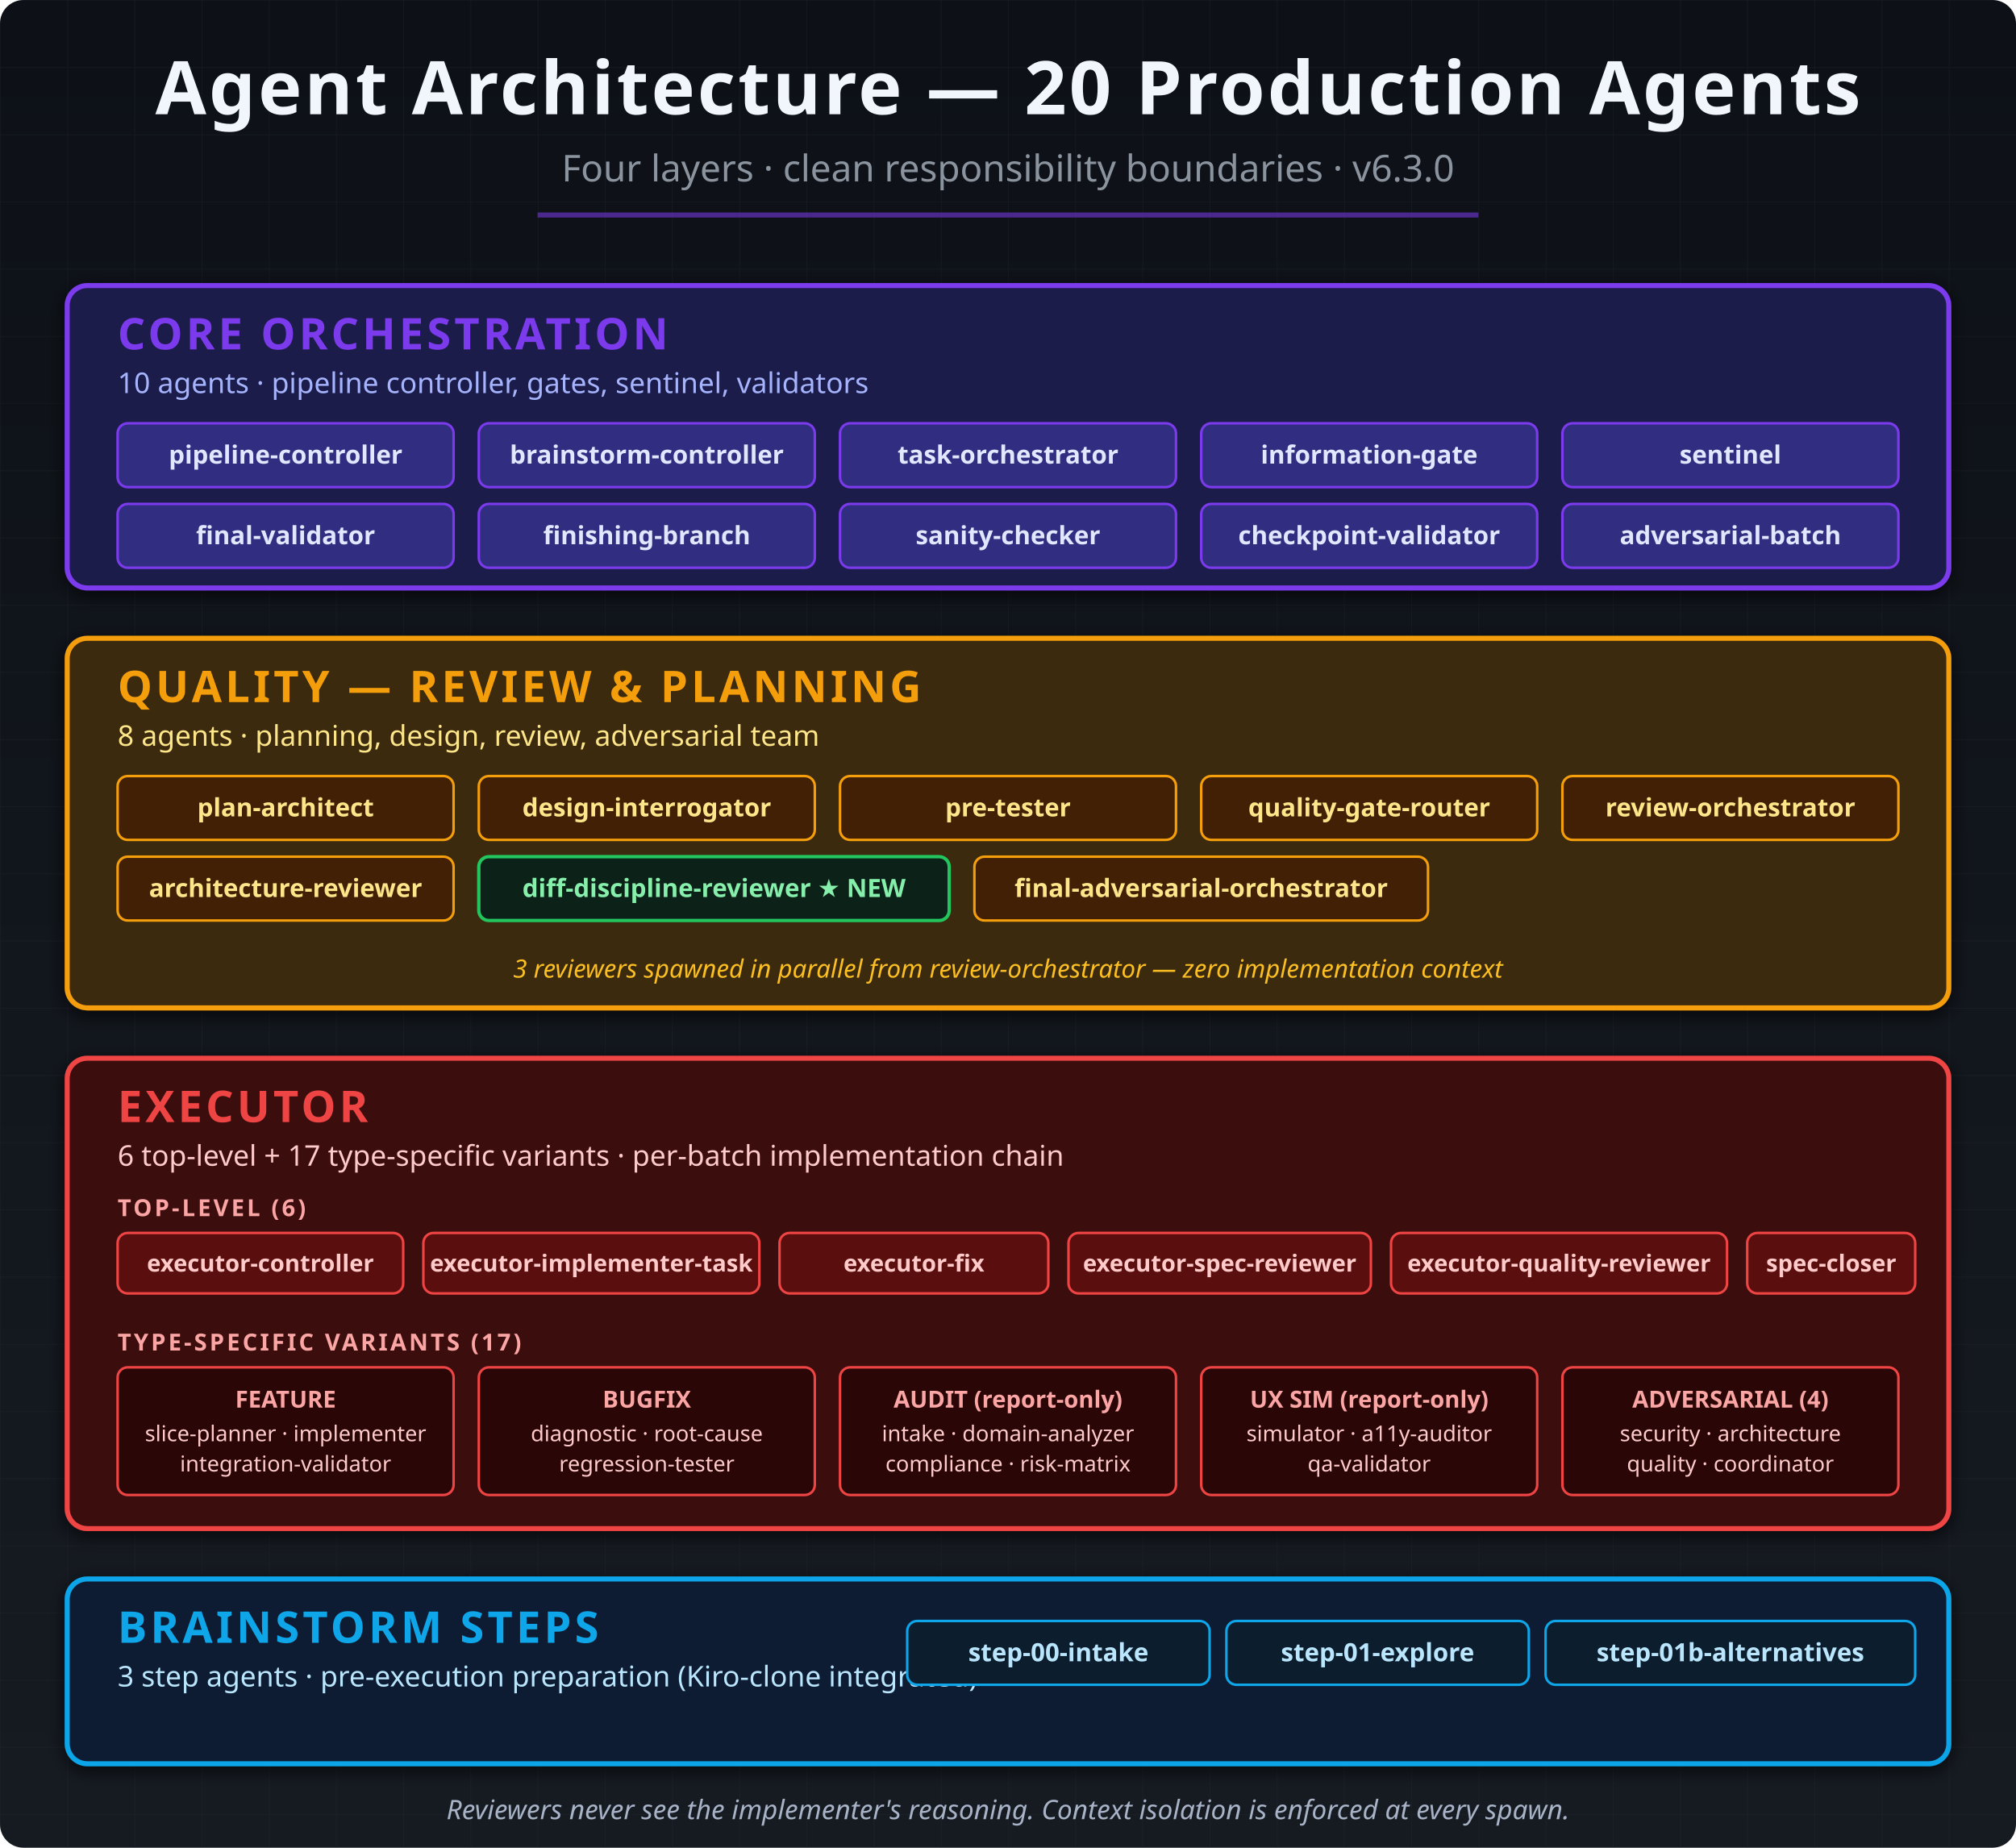
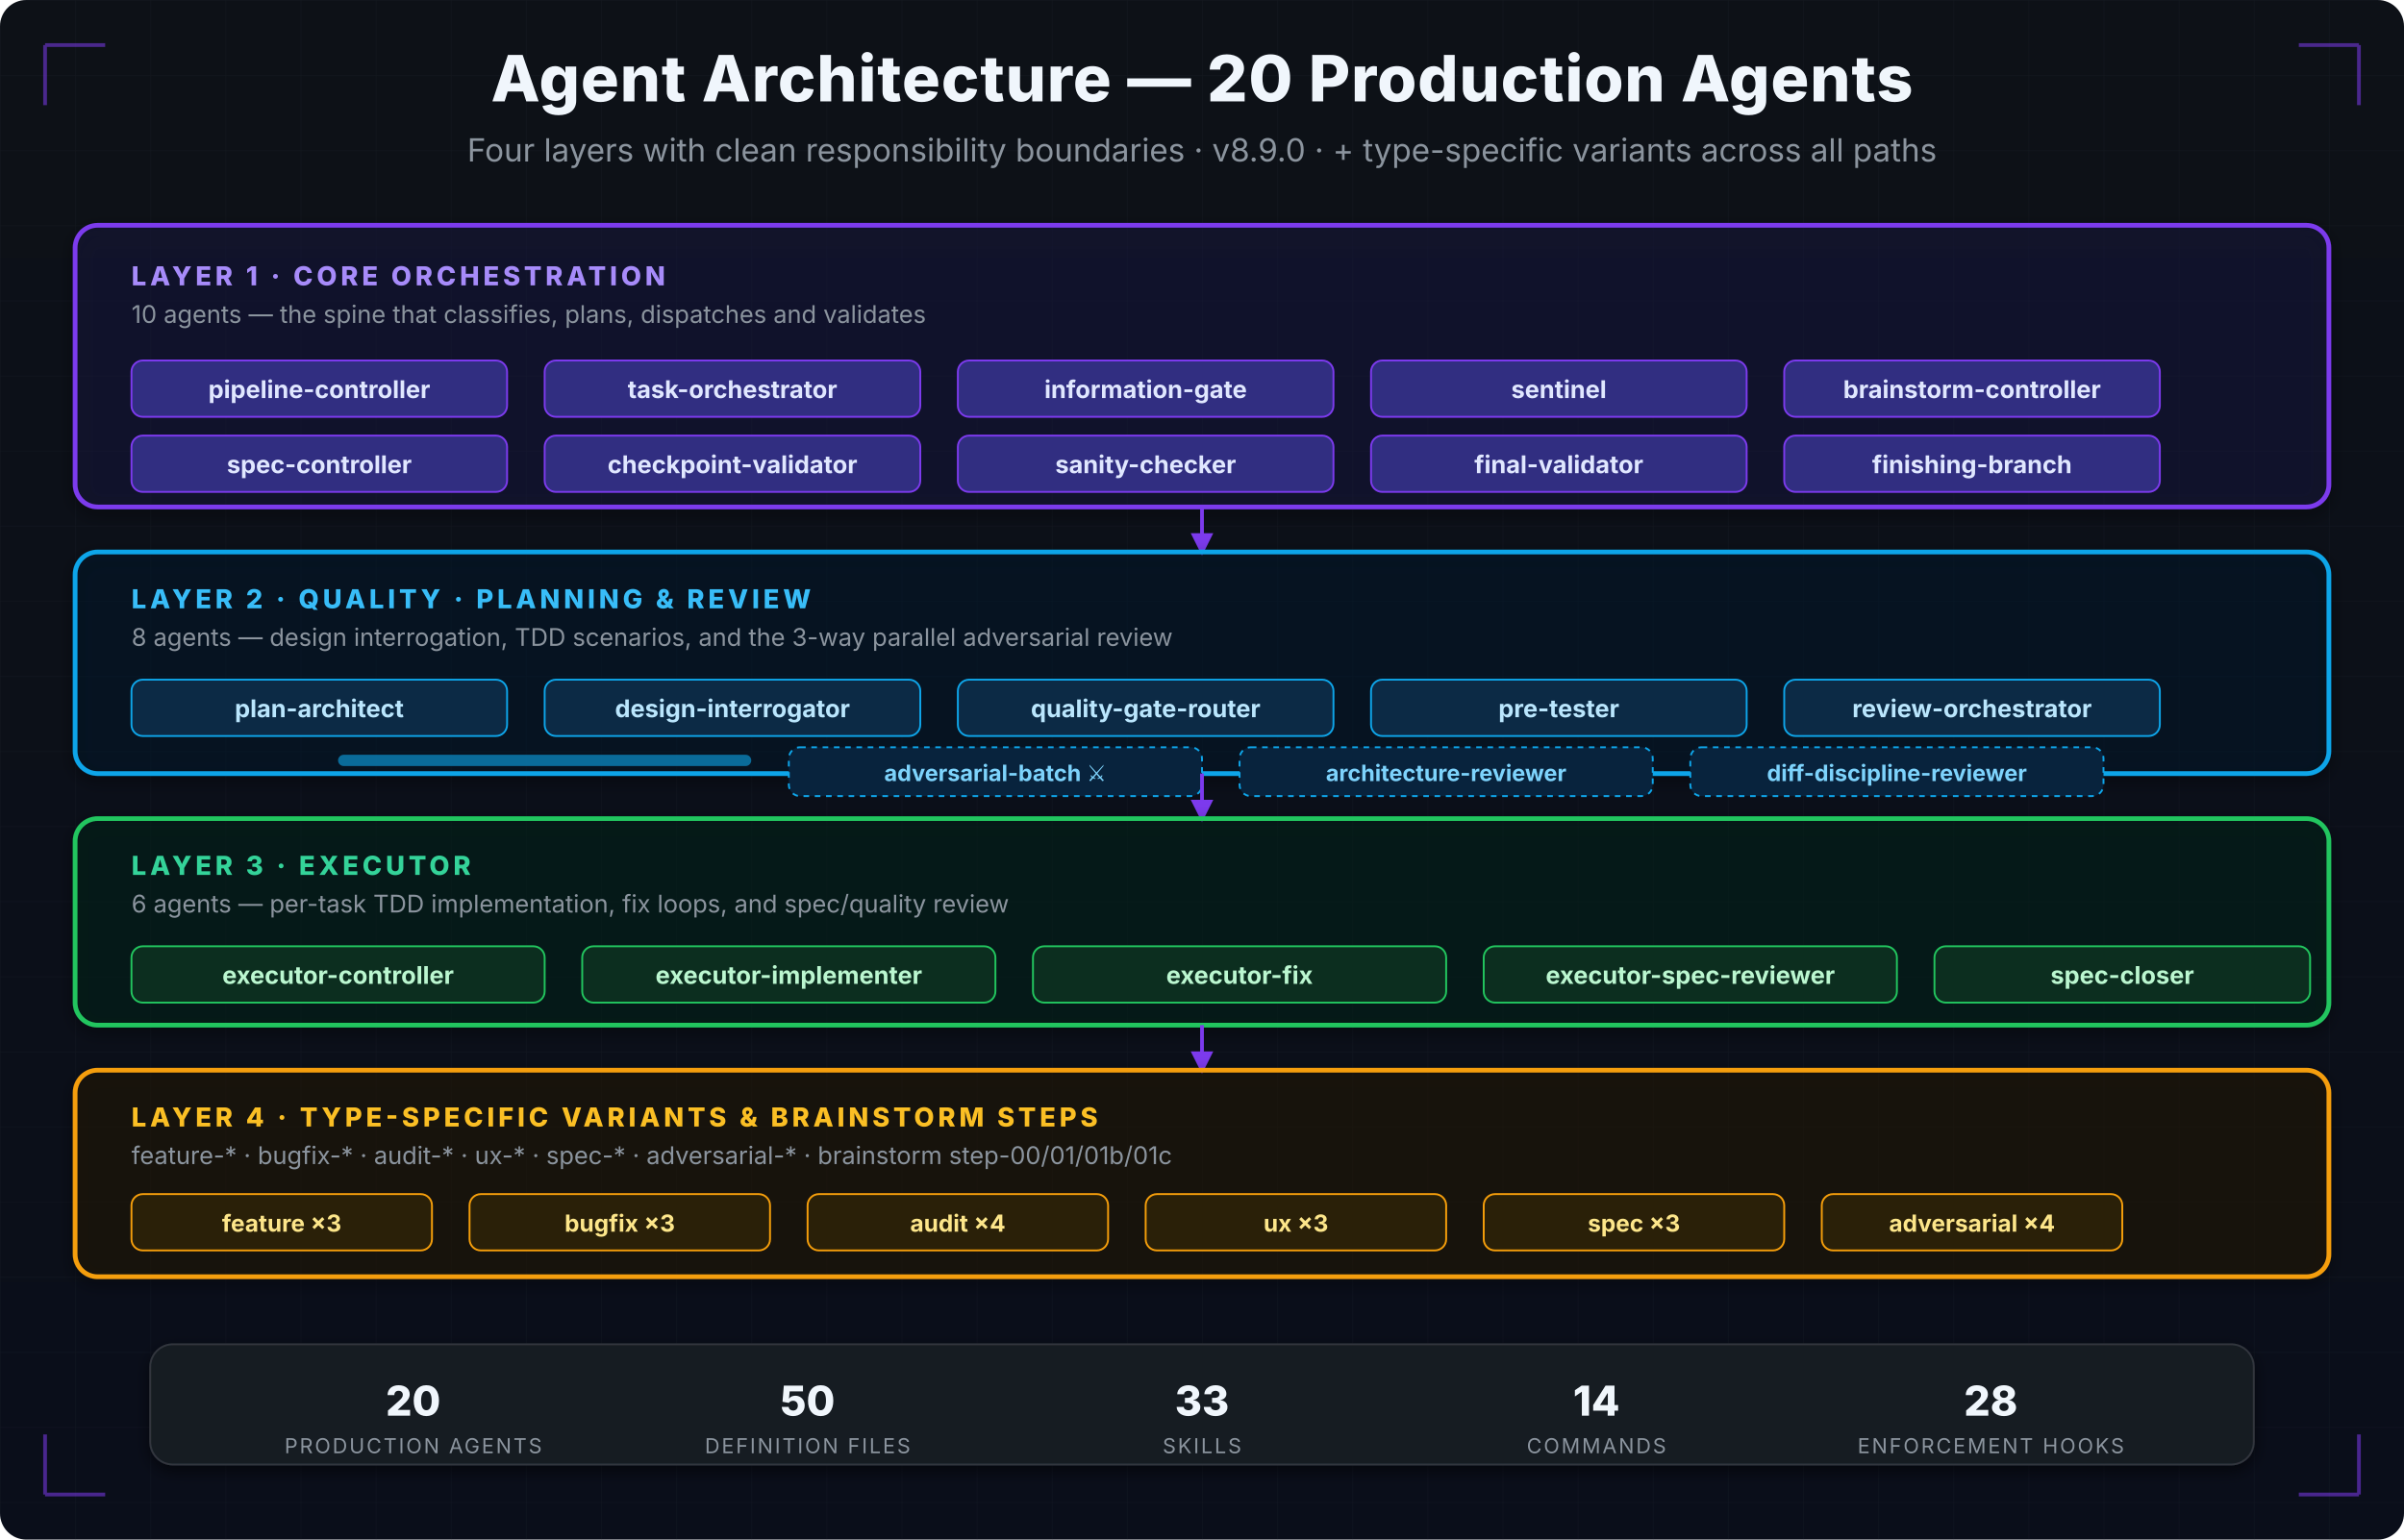
- <svg xmlns="http://www.w3.org/2000/svg" viewBox="0 0 1200 1100" width="100%">
+ <svg xmlns="http://www.w3.org/2000/svg" viewBox="0 0 1280 820" width="100%" font-family="'Segoe UI', Inter, system-ui, sans-serif">
  <defs>
-     <linearGradient id="archBg" x1="0" y1="0" x2="0" y2="1">
+     <linearGradient id="bg" x1="0" y1="0" x2="0" y2="1">
      <stop offset="0%" stop-color="#0d1117" />
-       <stop offset="100%" stop-color="#161b22" />
+       <stop offset="100%" stop-color="#0a0e1a" />
    </linearGradient>
-     <pattern id="archGrid" width="40" height="40" patternUnits="userSpaceOnUse">
-       <path d="M 40 0 L 0 0 0 40" fill="none" stroke="#30363d" stroke-width="0.6" opacity="0.3" />
+     <pattern id="grid" width="40" height="40" patternUnits="userSpaceOnUse">
+       <path d="M 40 0 L 0 0 0 40" fill="none" stroke="#30363d" stroke-width="0.5" opacity="0.22" />
    </pattern>
-     <filter id="archShadow" x="-20%" y="-20%" width="140%" height="140%">
-       <feDropShadow dx="0" dy="3" stdDeviation="5" flood-color="#000" flood-opacity="0.7" />
+     <filter id="soft" x="-20%" y="-20%" width="140%" height="140%">
+       <feDropShadow dx="0" dy="3" stdDeviation="4" flood-color="#000" flood-opacity="0.55" />
    </filter>
-     <filter id="archGlow" x="-50%" y="-50%" width="200%" height="200%">
-       <feGaussianBlur stdDeviation="3" result="blur" />
+     <filter id="glow" x="-50%" y="-50%" width="200%" height="200%">
+       <feGaussianBlur stdDeviation="2.5" result="b" />
      <feMerge>
-         <feMergeNode in="blur" />
+         <feMergeNode in="b" />
        <feMergeNode in="SourceGraphic" />
      </feMerge>
    </filter>
  </defs>
-   <rect width="1200" height="1100" fill="url(#archBg)" rx="14" />
-   <rect width="1200" height="1100" fill="url(#archGrid)" rx="14" />
-   <text x="600" y="68" text-anchor="middle" fill="#f0f6fc" font-size="44" font-weight="800" letter-spacing="1.5" font-family="'Segoe UI',system-ui,sans-serif">Agent Architecture — 20 Production Agents</text>
-   <text x="600" y="108" text-anchor="middle" fill="#8b949e" font-size="22" font-family="'Segoe UI',system-ui,sans-serif">Four layers · clean responsibility boundaries · v6.3.0</text>
-   <line x1="320" y1="128" x2="880" y2="128" stroke="#7C3AED" stroke-width="3" opacity="0.55">
-     <animate attributeName="opacity" values="0.55;1;0.55" dur="3s" repeatCount="indefinite" />
-   </line>
-   <g>
-     <rect x="40" y="170" width="1120" height="180" rx="12" fill="#1e1b4b" stroke="#7C3AED" stroke-width="3" filter="url(#archShadow)">
-       <animate attributeName="stroke-width" values="3;4.5;3" dur="4s" repeatCount="indefinite" />
-     </rect>
-     <text x="70" y="208" fill="#7C3AED" font-size="26" font-weight="800" letter-spacing="2" font-family="'Segoe UI',system-ui,sans-serif">CORE ORCHESTRATION</text>
-     <text x="70" y="234" fill="#a5b4fc" font-size="17" font-family="'Segoe UI',system-ui,sans-serif">10 agents · pipeline controller, gates, sentinel, validators</text>
-     <rect x="70" y="252" width="200" height="38" rx="6" fill="#312e81" stroke="#7C3AED" stroke-width="1.5" />
-     <text x="170" y="276" text-anchor="middle" fill="#e0e7ff" font-size="15" font-weight="700" font-family="'Segoe UI',system-ui,sans-serif">pipeline-controller</text>
-     <rect x="285" y="252" width="200" height="38" rx="6" fill="#312e81" stroke="#7C3AED" stroke-width="1.5" />
-     <text x="385" y="276" text-anchor="middle" fill="#e0e7ff" font-size="15" font-weight="700" font-family="'Segoe UI',system-ui,sans-serif">brainstorm-controller</text>
-     <rect x="500" y="252" width="200" height="38" rx="6" fill="#312e81" stroke="#7C3AED" stroke-width="1.5" />
-     <text x="600" y="276" text-anchor="middle" fill="#e0e7ff" font-size="15" font-weight="700" font-family="'Segoe UI',system-ui,sans-serif">task-orchestrator</text>
-     <rect x="715" y="252" width="200" height="38" rx="6" fill="#312e81" stroke="#7C3AED" stroke-width="1.5" />
-     <text x="815" y="276" text-anchor="middle" fill="#e0e7ff" font-size="15" font-weight="700" font-family="'Segoe UI',system-ui,sans-serif">information-gate</text>
-     <rect x="930" y="252" width="200" height="38" rx="6" fill="#312e81" stroke="#7C3AED" stroke-width="1.5" />
-     <text x="1030" y="276" text-anchor="middle" fill="#e0e7ff" font-size="15" font-weight="700" font-family="'Segoe UI',system-ui,sans-serif">sentinel</text>
-     <rect x="70" y="300" width="200" height="38" rx="6" fill="#312e81" stroke="#7C3AED" stroke-width="1.5" />
-     <text x="170" y="324" text-anchor="middle" fill="#e0e7ff" font-size="15" font-weight="700" font-family="'Segoe UI',system-ui,sans-serif">final-validator</text>
-     <rect x="285" y="300" width="200" height="38" rx="6" fill="#312e81" stroke="#7C3AED" stroke-width="1.5" />
-     <text x="385" y="324" text-anchor="middle" fill="#e0e7ff" font-size="15" font-weight="700" font-family="'Segoe UI',system-ui,sans-serif">finishing-branch</text>
-     <rect x="500" y="300" width="200" height="38" rx="6" fill="#312e81" stroke="#7C3AED" stroke-width="1.5" />
-     <text x="600" y="324" text-anchor="middle" fill="#e0e7ff" font-size="15" font-weight="700" font-family="'Segoe UI',system-ui,sans-serif">sanity-checker</text>
-     <rect x="715" y="300" width="200" height="38" rx="6" fill="#312e81" stroke="#7C3AED" stroke-width="1.5" />
-     <text x="815" y="324" text-anchor="middle" fill="#e0e7ff" font-size="15" font-weight="700" font-family="'Segoe UI',system-ui,sans-serif">checkpoint-validator</text>
-     <rect x="930" y="300" width="200" height="38" rx="6" fill="#312e81" stroke="#7C3AED" stroke-width="1.5" />
-     <text x="1030" y="324" text-anchor="middle" fill="#e0e7ff" font-size="15" font-weight="700" font-family="'Segoe UI',system-ui,sans-serif">adversarial-batch</text>
-   </g>
-   <g>
-     <rect x="40" y="380" width="1120" height="220" rx="12" fill="#3a2a0e" stroke="#F59E0B" stroke-width="3" filter="url(#archShadow)">
-       <animate attributeName="stroke-width" values="3;4.5;3" dur="4s" begin="1s" repeatCount="indefinite" />
-     </rect>
-     <text x="70" y="418" fill="#F59E0B" font-size="26" font-weight="800" letter-spacing="2" font-family="'Segoe UI',system-ui,sans-serif">QUALITY — REVIEW &amp; PLANNING</text>
-     <text x="70" y="444" fill="#fde68a" font-size="17" font-family="'Segoe UI',system-ui,sans-serif">8 agents · planning, design, review, adversarial team</text>
-     <rect x="70" y="462" width="200" height="38" rx="6" fill="#422006" stroke="#F59E0B" stroke-width="1.5" />
-     <text x="170" y="486" text-anchor="middle" fill="#fde68a" font-size="15" font-weight="700" font-family="'Segoe UI',system-ui,sans-serif">plan-architect</text>
-     <rect x="285" y="462" width="200" height="38" rx="6" fill="#422006" stroke="#F59E0B" stroke-width="1.5" />
-     <text x="385" y="486" text-anchor="middle" fill="#fde68a" font-size="15" font-weight="700" font-family="'Segoe UI',system-ui,sans-serif">design-interrogator</text>
-     <rect x="500" y="462" width="200" height="38" rx="6" fill="#422006" stroke="#F59E0B" stroke-width="1.5" />
-     <text x="600" y="486" text-anchor="middle" fill="#fde68a" font-size="15" font-weight="700" font-family="'Segoe UI',system-ui,sans-serif">pre-tester</text>
-     <rect x="715" y="462" width="200" height="38" rx="6" fill="#422006" stroke="#F59E0B" stroke-width="1.5" />
-     <text x="815" y="486" text-anchor="middle" fill="#fde68a" font-size="15" font-weight="700" font-family="'Segoe UI',system-ui,sans-serif">quality-gate-router</text>
-     <rect x="930" y="462" width="200" height="38" rx="6" fill="#422006" stroke="#F59E0B" stroke-width="1.5" />
-     <text x="1030" y="486" text-anchor="middle" fill="#fde68a" font-size="15" font-weight="700" font-family="'Segoe UI',system-ui,sans-serif">review-orchestrator</text>
-     <rect x="70" y="510" width="200" height="38" rx="6" fill="#422006" stroke="#F59E0B" stroke-width="1.5" />
-     <text x="170" y="534" text-anchor="middle" fill="#fde68a" font-size="15" font-weight="700" font-family="'Segoe UI',system-ui,sans-serif">architecture-reviewer</text>
-     <rect x="285" y="510" width="280" height="38" rx="6" fill="#0c2117" stroke="#22C55E" stroke-width="2">
-       <animate attributeName="stroke-width" values="2;3.5;2" dur="3s" repeatCount="indefinite" />
-     </rect>
-     <text x="425" y="534" text-anchor="middle" fill="#86EFAC" font-size="15" font-weight="700" font-family="'Segoe UI',system-ui,sans-serif">diff-discipline-reviewer ★ NEW</text>
-     <rect x="580" y="510" width="270" height="38" rx="6" fill="#422006" stroke="#F59E0B" stroke-width="1.5" />
-     <text x="715" y="534" text-anchor="middle" fill="#fde68a" font-size="15" font-weight="700" font-family="'Segoe UI',system-ui,sans-serif">final-adversarial-orchestrator</text>
-     <text x="600" y="582" text-anchor="middle" fill="#fbbf24" font-size="15" font-style="italic" font-family="'Segoe UI',system-ui,sans-serif">3 reviewers spawned in parallel from review-orchestrator — zero implementation context</text>
-   </g>
-   <g>
-     <rect x="40" y="630" width="1120" height="280" rx="12" fill="#3b0a0a" stroke="#EF4444" stroke-width="3" filter="url(#archShadow)">
-       <animate attributeName="stroke-width" values="3;4.5;3" dur="4s" begin="2s" repeatCount="indefinite" />
-     </rect>
-     <text x="70" y="668" fill="#EF4444" font-size="26" font-weight="800" letter-spacing="2" font-family="'Segoe UI',system-ui,sans-serif">EXECUTOR</text>
-     <text x="70" y="694" fill="#fecaca" font-size="17" font-family="'Segoe UI',system-ui,sans-serif">6 top-level + 17 type-specific variants · per-batch implementation chain</text>
-     <text x="70" y="724" fill="#FCA5A5" font-size="14" font-weight="700" letter-spacing="1.5" font-family="'Segoe UI',system-ui,sans-serif">TOP-LEVEL (6)</text>
-     <rect x="70" y="734" width="170" height="36" rx="6" fill="#5b0e0e" stroke="#EF4444" stroke-width="1.5" />
-     <text x="155" y="757" text-anchor="middle" fill="#fecaca" font-size="14" font-weight="700" font-family="'Segoe UI',system-ui,sans-serif">executor-controller</text>
-     <rect x="252" y="734" width="200" height="36" rx="6" fill="#5b0e0e" stroke="#EF4444" stroke-width="1.5" />
-     <text x="352" y="757" text-anchor="middle" fill="#fecaca" font-size="14" font-weight="700" font-family="'Segoe UI',system-ui,sans-serif">executor-implementer-task</text>
-     <rect x="464" y="734" width="160" height="36" rx="6" fill="#5b0e0e" stroke="#EF4444" stroke-width="1.5" />
-     <text x="544" y="757" text-anchor="middle" fill="#fecaca" font-size="14" font-weight="700" font-family="'Segoe UI',system-ui,sans-serif">executor-fix</text>
-     <rect x="636" y="734" width="180" height="36" rx="6" fill="#5b0e0e" stroke="#EF4444" stroke-width="1.5" />
-     <text x="726" y="757" text-anchor="middle" fill="#fecaca" font-size="14" font-weight="700" font-family="'Segoe UI',system-ui,sans-serif">executor-spec-reviewer</text>
-     <rect x="828" y="734" width="200" height="36" rx="6" fill="#5b0e0e" stroke="#EF4444" stroke-width="1.5" />
-     <text x="928" y="757" text-anchor="middle" fill="#fecaca" font-size="14" font-weight="700" font-family="'Segoe UI',system-ui,sans-serif">executor-quality-reviewer</text>
-     <rect x="1040" y="734" width="100" height="36" rx="6" fill="#5b0e0e" stroke="#EF4444" stroke-width="1.5" />
-     <text x="1090" y="757" text-anchor="middle" fill="#fecaca" font-size="14" font-weight="700" font-family="'Segoe UI',system-ui,sans-serif">spec-closer</text>
-     <text x="70" y="804" fill="#FCA5A5" font-size="14" font-weight="700" letter-spacing="1.5" font-family="'Segoe UI',system-ui,sans-serif">TYPE-SPECIFIC VARIANTS (17)</text>
-     <rect x="70" y="814" width="200" height="76" rx="6" fill="#2a0606" stroke="#EF4444" stroke-width="1.5" />
-     <text x="170" y="838" text-anchor="middle" fill="#FCA5A5" font-size="14" font-weight="800" font-family="'Segoe UI',system-ui,sans-serif">FEATURE</text>
-     <text x="170" y="858" text-anchor="middle" fill="#fecaca" font-size="13" font-family="'Segoe UI',system-ui,sans-serif">slice-planner · implementer</text>
-     <text x="170" y="876" text-anchor="middle" fill="#fecaca" font-size="13" font-family="'Segoe UI',system-ui,sans-serif">integration-validator</text>
-     <rect x="285" y="814" width="200" height="76" rx="6" fill="#2a0606" stroke="#EF4444" stroke-width="1.5" />
-     <text x="385" y="838" text-anchor="middle" fill="#FCA5A5" font-size="14" font-weight="800" font-family="'Segoe UI',system-ui,sans-serif">BUGFIX</text>
-     <text x="385" y="858" text-anchor="middle" fill="#fecaca" font-size="13" font-family="'Segoe UI',system-ui,sans-serif">diagnostic · root-cause</text>
-     <text x="385" y="876" text-anchor="middle" fill="#fecaca" font-size="13" font-family="'Segoe UI',system-ui,sans-serif">regression-tester</text>
-     <rect x="500" y="814" width="200" height="76" rx="6" fill="#2a0606" stroke="#EF4444" stroke-width="1.5" />
-     <text x="600" y="838" text-anchor="middle" fill="#FCA5A5" font-size="14" font-weight="800" font-family="'Segoe UI',system-ui,sans-serif">AUDIT (report-only)</text>
-     <text x="600" y="858" text-anchor="middle" fill="#fecaca" font-size="13" font-family="'Segoe UI',system-ui,sans-serif">intake · domain-analyzer</text>
-     <text x="600" y="876" text-anchor="middle" fill="#fecaca" font-size="13" font-family="'Segoe UI',system-ui,sans-serif">compliance · risk-matrix</text>
-     <rect x="715" y="814" width="200" height="76" rx="6" fill="#2a0606" stroke="#EF4444" stroke-width="1.5" />
-     <text x="815" y="838" text-anchor="middle" fill="#FCA5A5" font-size="14" font-weight="800" font-family="'Segoe UI',system-ui,sans-serif">UX SIM (report-only)</text>
-     <text x="815" y="858" text-anchor="middle" fill="#fecaca" font-size="13" font-family="'Segoe UI',system-ui,sans-serif">simulator · a11y-auditor</text>
-     <text x="815" y="876" text-anchor="middle" fill="#fecaca" font-size="13" font-family="'Segoe UI',system-ui,sans-serif">qa-validator</text>
-     <rect x="930" y="814" width="200" height="76" rx="6" fill="#2a0606" stroke="#EF4444" stroke-width="1.5" />
-     <text x="1030" y="838" text-anchor="middle" fill="#FCA5A5" font-size="14" font-weight="800" font-family="'Segoe UI',system-ui,sans-serif">ADVERSARIAL (4)</text>
-     <text x="1030" y="858" text-anchor="middle" fill="#fecaca" font-size="13" font-family="'Segoe UI',system-ui,sans-serif">security · architecture</text>
-     <text x="1030" y="876" text-anchor="middle" fill="#fecaca" font-size="13" font-family="'Segoe UI',system-ui,sans-serif">quality · coordinator</text>
-   </g>
-   <g>
-     <rect x="40" y="940" width="1120" height="110" rx="12" fill="#0e1f33" stroke="#0EA5E9" stroke-width="3" filter="url(#archShadow)">
-       <animate attributeName="stroke-width" values="3;4.5;3" dur="4s" begin="3s" repeatCount="indefinite" />
-     </rect>
-     <text x="70" y="978" fill="#0EA5E9" font-size="26" font-weight="800" letter-spacing="2" font-family="'Segoe UI',system-ui,sans-serif">BRAINSTORM STEPS</text>
-     <text x="70" y="1004" fill="#bae6fd" font-size="17" font-family="'Segoe UI',system-ui,sans-serif">3 step agents · pre-execution preparation (Kiro-clone integrated)</text>
-     <rect x="540" y="965" width="180" height="38" rx="6" fill="#0c1e2e" stroke="#0EA5E9" stroke-width="1.5" />
-     <text x="630" y="989" text-anchor="middle" fill="#bae6fd" font-size="15" font-weight="700" font-family="'Segoe UI',system-ui,sans-serif">step-00-intake</text>
-     <rect x="730" y="965" width="180" height="38" rx="6" fill="#0c1e2e" stroke="#0EA5E9" stroke-width="1.5" />
-     <text x="820" y="989" text-anchor="middle" fill="#bae6fd" font-size="15" font-weight="700" font-family="'Segoe UI',system-ui,sans-serif">step-01-explore</text>
-     <rect x="920" y="965" width="220" height="38" rx="6" fill="#0c1e2e" stroke="#0EA5E9" stroke-width="1.5" />
-     <text x="1030" y="989" text-anchor="middle" fill="#bae6fd" font-size="15" font-weight="700" font-family="'Segoe UI',system-ui,sans-serif">step-01b-alternatives</text>
-   </g>
-   <text x="600" y="1083" text-anchor="middle" fill="#a8b3c7" font-size="16" font-style="italic" font-family="'Segoe UI',system-ui,sans-serif">Reviewers never see the implementer's reasoning. Context isolation is enforced at every spawn.</text>
+   <rect width="1280" height="820" fill="url(#bg)" rx="14" />
+   <rect width="1280" height="820" fill="url(#grid)" rx="14" />
+   <text x="640" y="54" text-anchor="middle" fill="#F0F6FC" font-size="34" font-weight="800" letter-spacing="0.5">Agent Architecture — 20 Production Agents</text>
+   <text x="640" y="86" text-anchor="middle" fill="#8B949E" font-size="17">Four layers with clean responsibility boundaries · v8.9.0 · + type-specific variants across all paths</text>
+   <g>
+     <rect x="40" y="120" width="1200" height="150" rx="12" fill="#1e1b4b" fill-opacity="0.35" stroke="#7C3AED" stroke-width="2.5" filter="url(#soft)" />
+     <text x="70" y="152" fill="#A78BFA" font-size="14" font-weight="800" letter-spacing="2">LAYER 1 · CORE ORCHESTRATION</text>
+     <text x="70" y="172" fill="#8B949E" font-size="13">10 agents — the spine that classifies, plans, dispatches and validates</text>
+     <g font-size="13" font-weight="700">
+       <g transform="translate(70,192)">
+         <rect width="200" height="30" rx="6" fill="#312e81" stroke="#7C3AED" stroke-width="1" />
+         <text x="100" y="20" text-anchor="middle" fill="#e0e7ff">pipeline-controller</text>
+       </g>
+       <g transform="translate(290,192)">
+         <rect width="200" height="30" rx="6" fill="#312e81" stroke="#7C3AED" stroke-width="1" />
+         <text x="100" y="20" text-anchor="middle" fill="#e0e7ff">task-orchestrator</text>
+       </g>
+       <g transform="translate(510,192)">
+         <rect width="200" height="30" rx="6" fill="#312e81" stroke="#7C3AED" stroke-width="1" />
+         <text x="100" y="20" text-anchor="middle" fill="#e0e7ff">information-gate</text>
+       </g>
+       <g transform="translate(730,192)">
+         <rect width="200" height="30" rx="6" fill="#312e81" stroke="#7C3AED" stroke-width="1" />
+         <text x="100" y="20" text-anchor="middle" fill="#e0e7ff">sentinel</text>
+       </g>
+       <g transform="translate(950,192)">
+         <rect width="200" height="30" rx="6" fill="#312e81" stroke="#7C3AED" stroke-width="1" />
+         <text x="100" y="20" text-anchor="middle" fill="#e0e7ff">brainstorm-controller</text>
+       </g>
+       <g transform="translate(70,232)">
+         <rect width="200" height="30" rx="6" fill="#312e81" stroke="#7C3AED" stroke-width="1" />
+         <text x="100" y="20" text-anchor="middle" fill="#e0e7ff">spec-controller</text>
+       </g>
+       <g transform="translate(290,232)">
+         <rect width="200" height="30" rx="6" fill="#312e81" stroke="#7C3AED" stroke-width="1" />
+         <text x="100" y="20" text-anchor="middle" fill="#e0e7ff">checkpoint-validator</text>
+       </g>
+       <g transform="translate(510,232)">
+         <rect width="200" height="30" rx="6" fill="#312e81" stroke="#7C3AED" stroke-width="1" />
+         <text x="100" y="20" text-anchor="middle" fill="#e0e7ff">sanity-checker</text>
+       </g>
+       <g transform="translate(730,232)">
+         <rect width="200" height="30" rx="6" fill="#312e81" stroke="#7C3AED" stroke-width="1" />
+         <text x="100" y="20" text-anchor="middle" fill="#e0e7ff">final-validator</text>
+       </g>
+       <g transform="translate(950,232)">
+         <rect width="200" height="30" rx="6" fill="#312e81" stroke="#7C3AED" stroke-width="1" />
+         <text x="100" y="20" text-anchor="middle" fill="#e0e7ff">finishing-branch</text>
+       </g>
+     </g>
+   </g>
+   <path d="M 640 270 L 640 290" stroke="#7C3AED" stroke-width="2" marker-end="url(#a1)" />
+   <defs>
+     <marker id="a1" viewBox="0 0 10 10" refX="5" refY="5" markerWidth="6" markerHeight="6" orient="auto">
+       <path d="M 0 0 L 10 5 L 0 10 z" fill="#7C3AED" />
+     </marker>
+   </defs>
+   <g>
+     <rect x="40" y="294" width="1200" height="118" rx="12" fill="#0c1a2e" fill-opacity="0.4" stroke="#0EA5E9" stroke-width="2.5" filter="url(#soft)" />
+     <text x="70" y="324" fill="#38BDF8" font-size="14" font-weight="800" letter-spacing="2">LAYER 2 · QUALITY · PLANNING &amp; REVIEW</text>
+     <text x="70" y="344" fill="#8B949E" font-size="13">8 agents — design interrogation, TDD scenarios, and the 3-way parallel adversarial review</text>
+     <g font-size="13" font-weight="700">
+       <g transform="translate(70,362)">
+         <rect width="200" height="30" rx="6" fill="#0c2a45" stroke="#0EA5E9" stroke-width="1" />
+         <text x="100" y="20" text-anchor="middle" fill="#bae6fd">plan-architect</text>
+       </g>
+       <g transform="translate(290,362)">
+         <rect width="200" height="30" rx="6" fill="#0c2a45" stroke="#0EA5E9" stroke-width="1" />
+         <text x="100" y="20" text-anchor="middle" fill="#bae6fd">design-interrogator</text>
+       </g>
+       <g transform="translate(510,362)">
+         <rect width="200" height="30" rx="6" fill="#0c2a45" stroke="#0EA5E9" stroke-width="1" />
+         <text x="100" y="20" text-anchor="middle" fill="#bae6fd">quality-gate-router</text>
+       </g>
+       <g transform="translate(730,362)">
+         <rect width="200" height="30" rx="6" fill="#0c2a45" stroke="#0EA5E9" stroke-width="1" />
+         <text x="100" y="20" text-anchor="middle" fill="#bae6fd">pre-tester</text>
+       </g>
+       <g transform="translate(950,362)">
+         <rect width="200" height="30" rx="6" fill="#0c2a45" stroke="#0EA5E9" stroke-width="1" />
+         <text x="100" y="20" text-anchor="middle" fill="#bae6fd">review-orchestrator</text>
+       </g>
+       <g transform="translate(70,372)" opacity="0" />
+     </g>
+     <g font-size="13" font-weight="700">
+       <g transform="translate(180,402)">
+         <rect width="220" height="6" rx="3" fill="#0EA5E9" opacity="0.6" />
+       </g>
+       <g transform="translate(420,398)">
+         <rect width="220" height="26" rx="6" fill="#08233d" stroke="#0EA5E9" stroke-width="1" stroke-dasharray="3 3" />
+         <text x="110" y="18" text-anchor="middle" fill="#7DD3FC" font-size="12">adversarial-batch ⚔</text>
+       </g>
+       <g transform="translate(660,398)">
+         <rect width="220" height="26" rx="6" fill="#08233d" stroke="#0EA5E9" stroke-width="1" stroke-dasharray="3 3" />
+         <text x="110" y="18" text-anchor="middle" fill="#7DD3FC" font-size="12">architecture-reviewer</text>
+       </g>
+       <g transform="translate(900,398)">
+         <rect width="220" height="26" rx="6" fill="#08233d" stroke="#0EA5E9" stroke-width="1" stroke-dasharray="3 3" />
+         <text x="110" y="18" text-anchor="middle" fill="#7DD3FC" font-size="12">diff-discipline-reviewer</text>
+       </g>
+     </g>
+   </g>
+   <path d="M 640 412 L 640 432" stroke="#7C3AED" stroke-width="2" marker-end="url(#a1)" />
+   <g>
+     <rect x="40" y="436" width="1200" height="110" rx="12" fill="#0c2117" fill-opacity="0.4" stroke="#22C55E" stroke-width="2.5" filter="url(#soft)" />
+     <text x="70" y="466" fill="#34D399" font-size="14" font-weight="800" letter-spacing="2">LAYER 3 · EXECUTOR</text>
+     <text x="70" y="486" fill="#8B949E" font-size="13">6 agents — per-task TDD implementation, fix loops, and spec/quality review</text>
+     <g font-size="13" font-weight="700">
+       <g transform="translate(70,504)">
+         <rect width="220" height="30" rx="6" fill="#0c2e1f" stroke="#22C55E" stroke-width="1" />
+         <text x="110" y="20" text-anchor="middle" fill="#bbf7d0">executor-controller</text>
+       </g>
+       <g transform="translate(310,504)">
+         <rect width="220" height="30" rx="6" fill="#0c2e1f" stroke="#22C55E" stroke-width="1" />
+         <text x="110" y="20" text-anchor="middle" fill="#bbf7d0">executor-implementer</text>
+       </g>
+       <g transform="translate(550,504)">
+         <rect width="220" height="30" rx="6" fill="#0c2e1f" stroke="#22C55E" stroke-width="1" />
+         <text x="110" y="20" text-anchor="middle" fill="#bbf7d0">executor-fix</text>
+       </g>
+       <g transform="translate(790,504)">
+         <rect width="220" height="30" rx="6" fill="#0c2e1f" stroke="#22C55E" stroke-width="1" />
+         <text x="110" y="20" text-anchor="middle" fill="#bbf7d0">executor-spec-reviewer</text>
+       </g>
+       <g transform="translate(1030,504)">
+         <rect width="200" height="30" rx="6" fill="#0c2e1f" stroke="#22C55E" stroke-width="1" />
+         <text x="100" y="20" text-anchor="middle" fill="#bbf7d0">spec-closer</text>
+       </g>
+     </g>
+   </g>
+   <path d="M 640 546 L 640 566" stroke="#7C3AED" stroke-width="2" marker-end="url(#a1)" />
+   <g>
+     <rect x="40" y="570" width="1200" height="110" rx="12" fill="#231b06" fill-opacity="0.4" stroke="#F59E0B" stroke-width="2.5" filter="url(#soft)" />
+     <text x="70" y="600" fill="#FBBF24" font-size="14" font-weight="800" letter-spacing="2">LAYER 4 · TYPE-SPECIFIC VARIANTS &amp; BRAINSTORM STEPS</text>
+     <text x="70" y="620" fill="#8B949E" font-size="13">feature-* · bugfix-* · audit-* · ux-* · spec-* · adversarial-* · brainstorm step-00/01/01b/01c</text>
+     <g font-size="12.5" font-weight="700">
+       <g transform="translate(70,636)">
+         <rect width="160" height="30" rx="6" fill="#2a2008" stroke="#F59E0B" stroke-width="1" />
+         <text x="80" y="20" text-anchor="middle" fill="#fde68a">feature ×3</text>
+       </g>
+       <g transform="translate(250,636)">
+         <rect width="160" height="30" rx="6" fill="#2a2008" stroke="#F59E0B" stroke-width="1" />
+         <text x="80" y="20" text-anchor="middle" fill="#fde68a">bugfix ×3</text>
+       </g>
+       <g transform="translate(430,636)">
+         <rect width="160" height="30" rx="6" fill="#2a2008" stroke="#F59E0B" stroke-width="1" />
+         <text x="80" y="20" text-anchor="middle" fill="#fde68a">audit ×4</text>
+       </g>
+       <g transform="translate(610,636)">
+         <rect width="160" height="30" rx="6" fill="#2a2008" stroke="#F59E0B" stroke-width="1" />
+         <text x="80" y="20" text-anchor="middle" fill="#fde68a">ux ×3</text>
+       </g>
+       <g transform="translate(790,636)">
+         <rect width="160" height="30" rx="6" fill="#2a2008" stroke="#F59E0B" stroke-width="1" />
+         <text x="80" y="20" text-anchor="middle" fill="#fde68a">spec ×3</text>
+       </g>
+       <g transform="translate(970,636)">
+         <rect width="160" height="30" rx="6" fill="#2a2008" stroke="#F59E0B" stroke-width="1" />
+         <text x="80" y="20" text-anchor="middle" fill="#fde68a">adversarial ×4</text>
+       </g>
+     </g>
+   </g>
+   <g transform="translate(640,716)">
+     <rect x="-560" y="0" width="1120" height="64" rx="12" fill="#161b22" stroke="#30363d" stroke-width="1" filter="url(#soft)" />
+     <g font-size="13" fill="#8B949E" text-anchor="middle">
+       <g transform="translate(-420,38)">
+         <text fill="#F0F6FC" font-size="22" font-weight="800">20</text>
+         <text y="20" font-size="11" letter-spacing="1">PRODUCTION AGENTS</text>
+       </g>
+       <g transform="translate(-210,38)">
+         <text fill="#F0F6FC" font-size="22" font-weight="800">50</text>
+         <text y="20" font-size="11" letter-spacing="1">DEFINITION FILES</text>
+       </g>
+       <g transform="translate(0,38)">
+         <text fill="#F0F6FC" font-size="22" font-weight="800">33</text>
+         <text y="20" font-size="11" letter-spacing="1">SKILLS</text>
+       </g>
+       <g transform="translate(210,38)">
+         <text fill="#F0F6FC" font-size="22" font-weight="800">14</text>
+         <text y="20" font-size="11" letter-spacing="1">COMMANDS</text>
+       </g>
+       <g transform="translate(420,38)">
+         <text fill="#F0F6FC" font-size="22" font-weight="800">28</text>
+         <text y="20" font-size="11" letter-spacing="1">ENFORCEMENT HOOKS</text>
+       </g>
+     </g>
+   </g>
+   <g stroke="#7C3AED" stroke-width="2" fill="none" opacity="0.55">
+     <path d="M 24 24 L 24 56 M 24 24 L 56 24" />
+     <path d="M 1256 24 L 1256 56 M 1256 24 L 1224 24" />
+     <path d="M 24 796 L 24 764 M 24 796 L 56 796" />
+     <path d="M 1256 796 L 1256 764 M 1256 796 L 1224 796" />
+   </g>
</svg>
